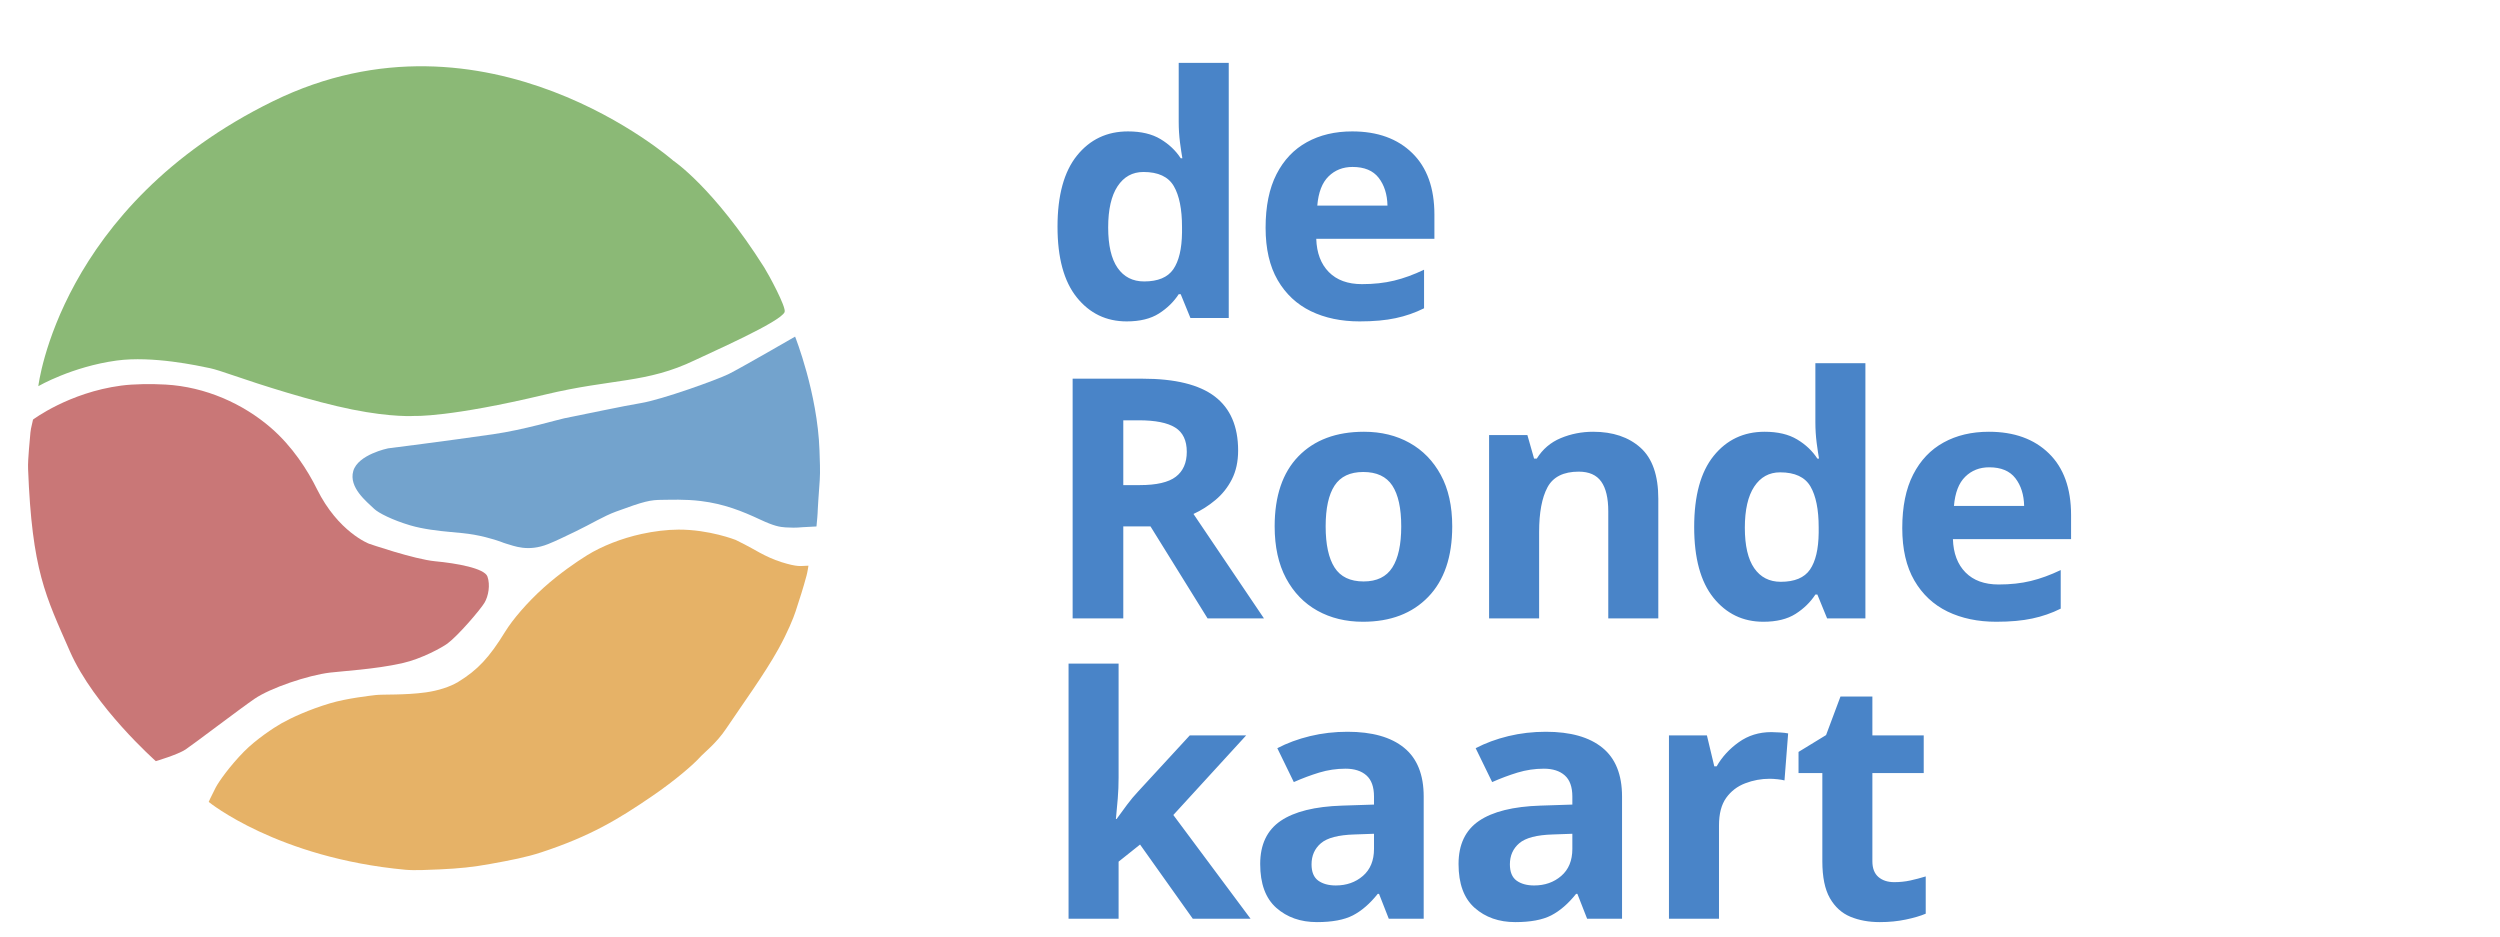
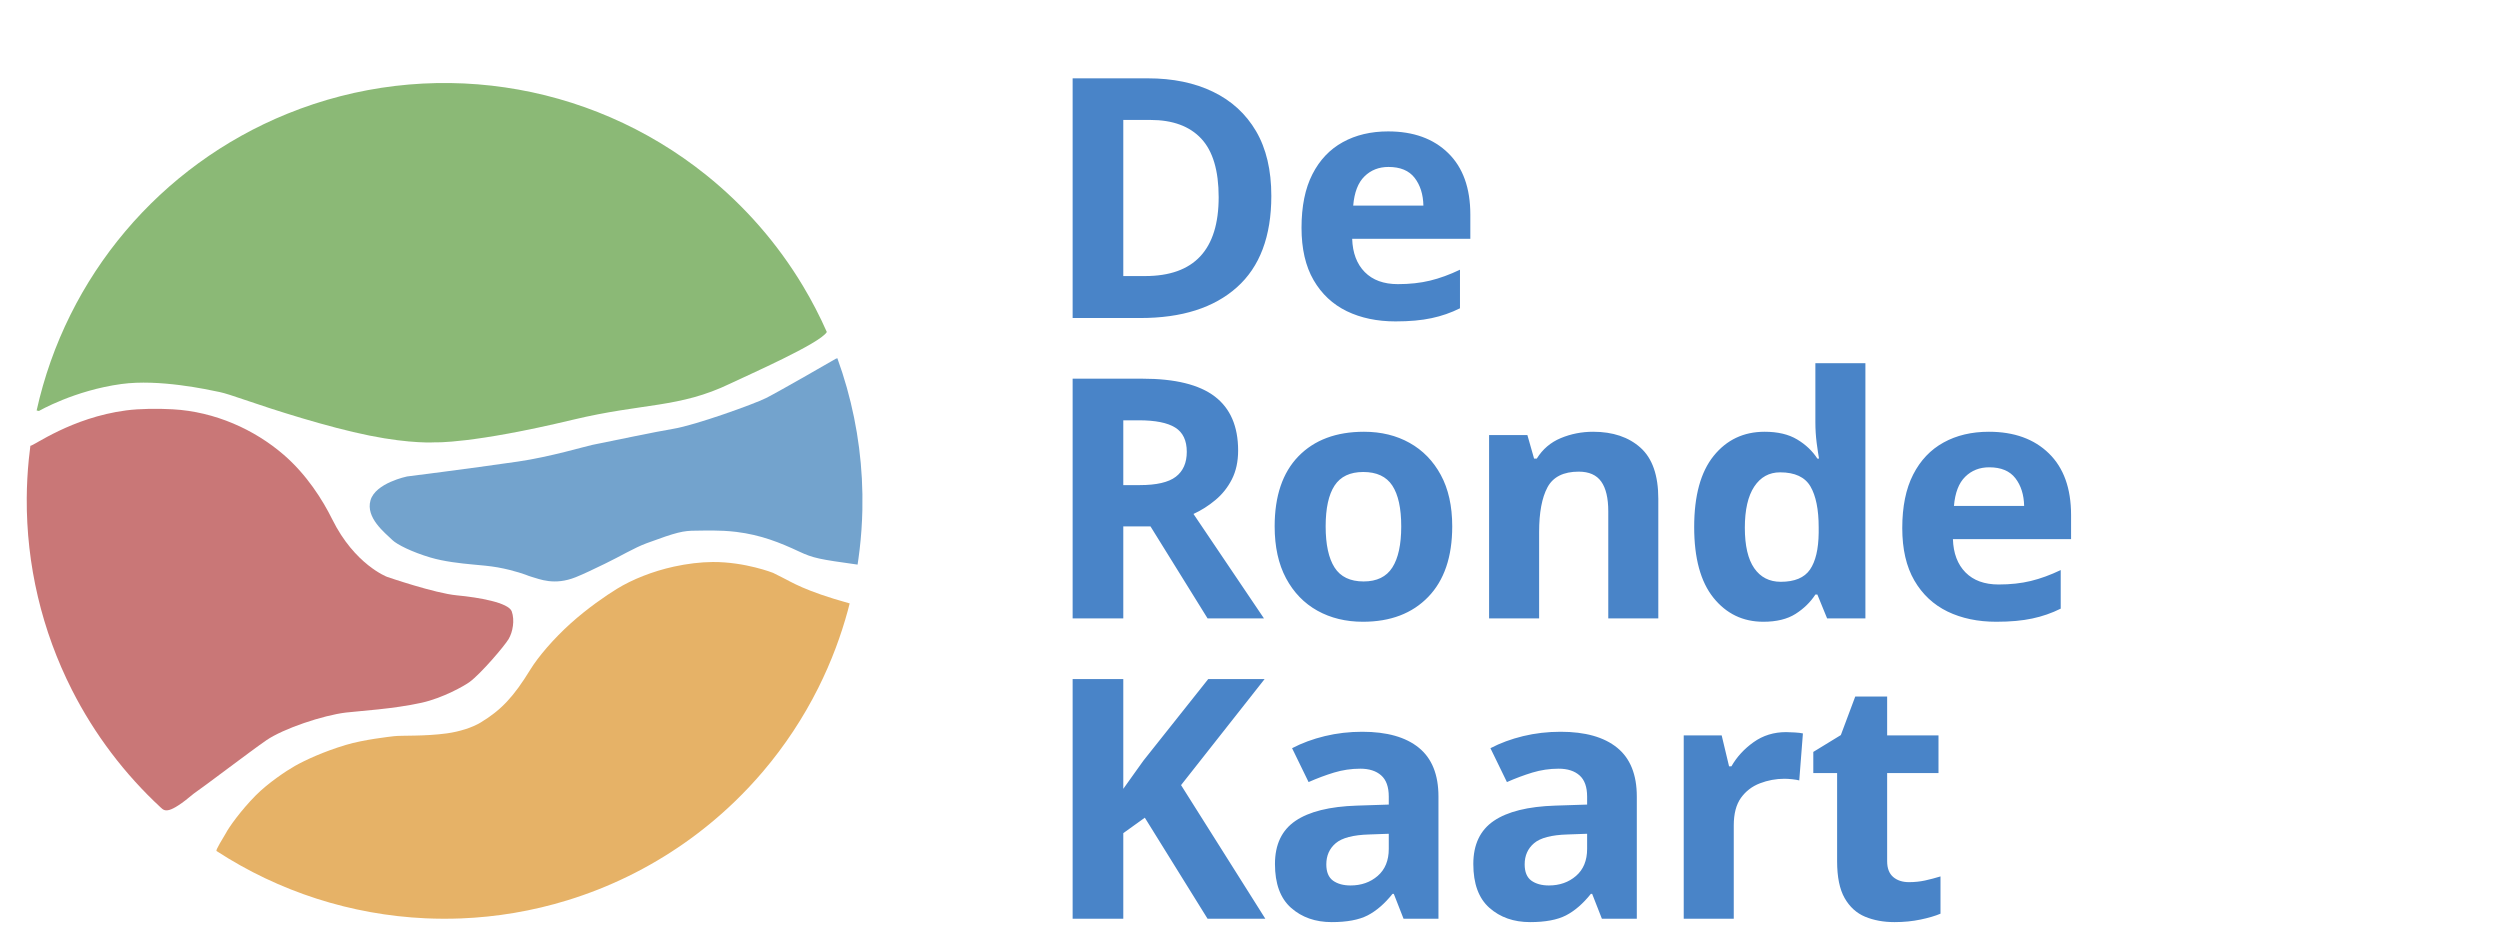
- <svg xmlns="http://www.w3.org/2000/svg" viewBox="0 0 566 212" role="img" aria-label="de Ronde kaart">
-   <g transform="translate(4.846 -7.1475) scale(0.89588)">
-     <path fill="#8bb976" d="m 4.278,105.567 c 0,0 5.26,-45.514 59.308,-72.008 54.048,-26.494 101.15,15.025 101.15,15.025 0,0 10.157,6.709 22.981,26.977 1.045,1.651 5.645,10.088 5.153,11.284 -1.026,2.492 -18.462,10.13 -22.634,12.14 -12.293,5.922 -20.81,4.616 -37.827,8.693 -24.257,5.811 -33.055,5.414 -33.055,5.414 0,0 -5.608,0.419 -15.743,-1.623 -10.071,-2.029 -23.098,-6.218 -30.426,-8.744 -2.113,-0.728 -4.324,-1.454 -5.505,-1.701 -2.961,-0.619 -14.553,-3.162 -23.591,-1.932 -11.321,1.54 -19.81,6.475 -19.81,6.475 z" />
-     <path fill="#c97777" d="m 2.935,114.013 c 0,0 9.072,-6.839 22.265,-8.586 3.255,-0.431 7.648,-0.464 11.207,-0.266 10.114,0.562 19.604,4.847 26.627,10.915 5.466,4.722 9.303,10.745 11.653,15.501 5.37,10.866 13.159,13.807 13.159,13.807 0,0 11.428,3.934 16.736,4.434 5.308,0.5 12.445,1.742 13.194,3.865 0.749,2.123 0.25,4.933 -0.749,6.619 -0.999,1.686 -6.662,8.329 -9.391,10.332 -1.197,0.878 -6.346,3.817 -11.484,4.964 -6.752,1.507 -15.108,1.985 -18.177,2.355 -5.521,0.666 -15.03,3.854 -19.108,6.656 -3.685,2.532 -15.315,11.389 -17.39,12.779 -1.92,1.286 -7.505,2.943 -7.505,2.943 0,0 -15.612,-13.801 -21.732,-27.789 -6.12,-13.988 -9.558,-20.264 -10.554,-46.086 -0.095,-2.475 0.49,-7.628 0.6,-9.225 0.027,-0.394 0.138,-1.09 0.649,-3.217 z" />
-     <path fill="#e6b267" d="m 47.335,210.635 c 0,0 17.317,14.147 49.728,17.145 2.229,0.206 5.931,0.026 8.578,-0.093 5.071,-0.227 8.514,-0.596 12.727,-1.357 5.384,-0.972 9.229,-1.717 12.969,-2.943 12.516,-4.103 19.638,-8.477 27.846,-14.072 6.37,-4.342 10.787,-8.304 12.235,-9.905 1.255,-1.388 4.174,-3.554 6.659,-7.26 4.096,-6.108 9.663,-13.737 13.229,-20.168 2.346,-4.23 3.822,-7.882 4.341,-9.495 1.221,-3.791 1.758,-5.337 2.77,-9.061 0.255,-0.937 0.478,-2.492 0.478,-2.492 0,0 -0.585,0.052 -1.087,0.049 -0.67,-0.004 -1.635,0.351 -5.751,-0.954 -4.152,-1.317 -7.208,-3.462 -9.276,-4.46 -0.442,-0.213 -2.276,-1.145 -2.276,-1.145 0,0 -6.666,-2.638 -14.457,-2.607 -2.938,0.012 -6.211,0.419 -9.315,1.097 -5.161,1.127 -10.06,3.103 -13.696,5.335 -2.706,1.661 -7.139,4.72 -11.084,8.267 -4.14,3.723 -7.822,8.034 -9.726,11.138 -3.965,6.463 -6.932,9.664 -11.896,12.677 -1.988,1.206 -5.038,2.195 -8.159,2.624 -5.296,0.728 -10.874,0.454 -12.652,0.67 -1.16,0.141 -7.249,0.805 -11.554,2.095 -5.355,1.604 -9.731,3.638 -12.223,5.04 -2.007,1.129 -6.483,4.107 -9.469,7.134 -3.484,3.532 -6.362,7.533 -7.189,9.133 -1.413,2.737 -1.749,3.606 -1.749,3.606 z" />
-     <path fill="#73a3cd" d="m 195.523,93.047 c 0,0 5.666,14.252 6.163,28.749 0.071,2.074 0.222,5.377 0.066,7.501 -0.691,9.383 -0.43,7.238 -0.618,9.45 -0.125,1.479 -0.21,2.275 -0.21,2.275 0,0 -3.184,0.15 -3.568,0.189 -1.629,0.165 -2.984,0.125 -4.24,0.046 -1.472,-0.092 -2.93,-0.344 -6.368,-1.953 -4.563,-2.137 -9.161,-3.992 -15.065,-4.713 -4.037,-0.493 -7.804,-0.298 -9.706,-0.295 -3.055,0.004 -4.6,0.348 -11.746,2.982 -3.112,1.147 -6.31,3.134 -10.055,4.936 -2.792,1.343 -5.049,2.452 -7.059,3.255 -5.169,2.063 -8.671,0.438 -10.626,-0.105 -0.561,-0.156 -1.031,-0.361 -1.031,-0.361 0,0 -2.954,-1.163 -7.069,-1.898 -1.851,-0.33 -3.953,-0.504 -6.065,-0.698 -2.876,-0.264 -6.8,-0.701 -10.056,-1.663 -4.448,-1.314 -8.035,-3.124 -9.117,-4.17 -1.873,-1.811 -6.473,-5.373 -5.287,-9.557 1.187,-4.184 8.78,-5.733 8.78,-5.733 0,0 14.454,-1.816 26.581,-3.571 7.736,-1.12 16.344,-3.7 17.907,-4.013 4.996,-0.999 15.224,-3.165 19.421,-3.856 5.308,-0.874 19.348,-5.927 22.231,-7.369 3.122,-1.561 16.736,-9.43 16.736,-9.43 z" />
+ <svg xmlns="http://www.w3.org/2000/svg" viewBox="0 0 566 212" role="img" aria-label="De Ronde Kaart">
+   <style>
+     .ring-spin {
+       animation: rondekaart-spin 6s linear infinite;
+     }
+     @keyframes rondekaart-spin {
+       from { transform: rotate(0deg); }
+       to   { transform: rotate(360deg); }
+     }
+     /* Mirrors the same guard on the splash itself (index.html). */
+     @media (prefers-reduced-motion: reduce) {
+       .ring-spin { animation: none; }
+     }
+   </style>
+   <g transform="translate(100.66 113.4)">
+     <g class="ring-spin">
+       <g transform="scale(1.052807)">
+         <g transform="translate(-95.92 -106.76)">
+           <g transform="translate(4.846 -7.1475) scale(0.89588)">
+             <path fill="#8bb976" d="M 3.729 105.446 C 10.858 73.272 33.336 46.653 63.861 34.236 C 97.576 20.521 136.074 26.146 164.455 48.934 C 173.716 56.37 181.583 65.392 187.688 75.579 C 189.819 79.134 191.728 82.818 193.403 86.609 C 191.844 89.337 174.408 96.975 170.236 98.985 C 157.943 104.907 149.426 103.601 132.409 107.678 C 108.152 113.49 99.354 113.092 99.354 113.092 C 99.354 113.092 93.746 113.511 83.61 111.469 C 73.539 109.44 60.512 105.251 53.184 102.725 C 51.072 101.996 48.86 101.271 47.679 101.024 C 44.717 100.406 33.126 97.863 24.088 99.092 C 12.767 100.632 4.278 105.567 4.278 105.567 Z" />
+             <path fill="#c97777" d="M 2.229 113.919 C 2.935 114.013 12.007 107.174 25.2 105.428 C 28.455 104.997 32.848 104.964 36.407 105.162 C 46.521 105.723 56.01 110.009 63.034 116.076 C 68.5 120.798 72.337 126.821 74.687 131.577 C 80.058 142.443 87.846 145.384 87.846 145.384 C 87.846 145.384 99.274 149.318 104.582 149.818 C 109.89 150.317 117.026 151.56 117.776 153.683 C 118.525 155.806 118.026 158.617 117.026 160.303 C 116.027 161.989 110.364 168.631 107.635 170.634 C 106.439 171.512 101.289 174.451 96.151 175.598 C 89.399 177.106 81.043 177.583 77.975 177.953 C 72.454 178.619 62.945 181.807 58.866 184.609 C 55.182 187.141 43.551 195.999 41.476 197.388 C 35.434 202.49 34.486 201.645 33.553 200.783 C 24.826 192.712 17.602 183.152 12.22 172.552 C 4.971 158.274 1.246 142.467 1.356 126.454 C 1.377 123.359 1.542 120.267 1.849 117.187 C 1.958 116.096 2.085 115.007 2.229 113.919 Z" />
+             <path fill="#e6b267" d="M 46.955 211.219 C 61.93 220.962 79.236 226.529 97.083 227.343 C 99.93 227.473 102.781 227.482 105.628 227.369 C 109.883 227.2 114.123 226.761 118.321 226.053 C 122.682 225.319 126.99 224.296 131.216 222.993 C 141.193 219.916 150.628 215.3 159.181 209.312 C 163.483 206.301 167.542 202.956 171.32 199.309 C 173.682 197.029 175.93 194.634 178.057 192.134 C 183.286 185.986 187.754 179.23 191.364 172.012 C 192.922 168.899 194.316 165.706 195.541 162.448 C 196.652 159.492 197.624 156.485 198.452 153.437 C 198.673 152.621 198.884 151.803 199.085 150.982 C 199.061 151.082 199.036 151.183 199.011 151.283 C 198.972 151.442 198.932 151.601 198.892 151.76 C 187.905 148.713 184.849 146.568 182.781 145.57 C 182.339 145.357 180.504 144.425 180.504 144.425 C 180.504 144.425 173.838 141.787 166.048 141.818 C 163.11 141.83 159.837 142.237 156.732 142.915 C 151.571 144.042 146.672 146.018 143.036 148.25 C 140.33 149.911 135.897 152.97 131.952 156.518 C 127.811 160.24 124.13 164.552 122.225 167.656 C 118.26 174.119 115.294 177.32 110.329 180.333 C 108.341 181.539 105.291 182.528 102.17 182.957 C 96.874 183.684 91.296 183.411 89.518 183.627 C 88.358 183.768 82.269 184.432 77.965 185.721 C 72.61 187.325 68.234 189.359 65.742 190.761 C 63.735 191.89 59.258 194.869 56.272 197.895 C 52.788 201.427 49.91 205.428 49.084 207.029 C 46.662 211.027 46.809 211.123 46.955 211.219 Z" />
+             <path fill="#73a3cd" d="M 195.931 92.898 C 199.305 102.186 201.288 111.921 201.816 121.789 C 201.95 124.291 201.99 126.797 201.936 129.301 C 201.868 132.464 201.65 135.622 201.284 138.765 C 201.195 139.521 201.098 140.277 200.993 141.031 C 200.96 141.265 200.927 141.498 200.893 141.731 C 200.858 141.968 200.822 142.204 200.786 142.441 C 191.645 141.165 190.186 140.914 186.749 139.305 C 182.186 137.168 177.589 135.312 171.684 134.592 C 167.647 134.099 163.881 134.294 161.978 134.296 C 158.923 134.3 157.378 134.644 150.232 137.279 C 147.12 138.426 143.922 140.412 140.176 142.214 C 137.384 143.557 135.127 144.667 133.117 145.469 C 127.949 147.531 124.446 145.906 122.491 145.364 C 121.93 145.208 121.46 145.003 121.46 145.003 C 121.46 145.003 118.506 143.84 114.391 143.105 C 112.54 142.775 110.438 142.601 108.326 142.407 C 105.45 142.143 101.526 141.706 98.271 140.745 C 93.823 139.431 90.235 137.621 89.153 136.575 C 87.28 134.764 82.68 131.202 83.867 127.018 C 85.053 122.834 92.647 121.285 92.647 121.285 C 92.647 121.285 107.101 119.469 119.228 117.714 C 126.964 116.594 135.571 114.014 137.135 113.701 C 142.13 112.702 152.358 110.536 156.556 109.845 C 161.864 108.971 175.904 103.918 178.787 102.476 C 181.909 100.915 195.523 93.047 195.523 93.047 Z" />
+           </g>
+         </g>
+       </g>
+     </g>
  </g>
  <g fill="#4984C8" transform="translate(236 0)" font-family="Poppins, 'Trebuchet MS', 'Segoe UI', system-ui, sans-serif" font-weight="600" letter-spacing="-1">
-     <text x="0" y="72" font-size="76">de</text>
+     <text x="0" y="72" font-size="76">De</text>
    <text x="0" y="140" font-size="76">Ronde</text>
-     <text x="0" y="208" font-size="76">kaart</text>
+     <text x="0" y="208" font-size="76">Kaart</text>
  </g>
</svg>
